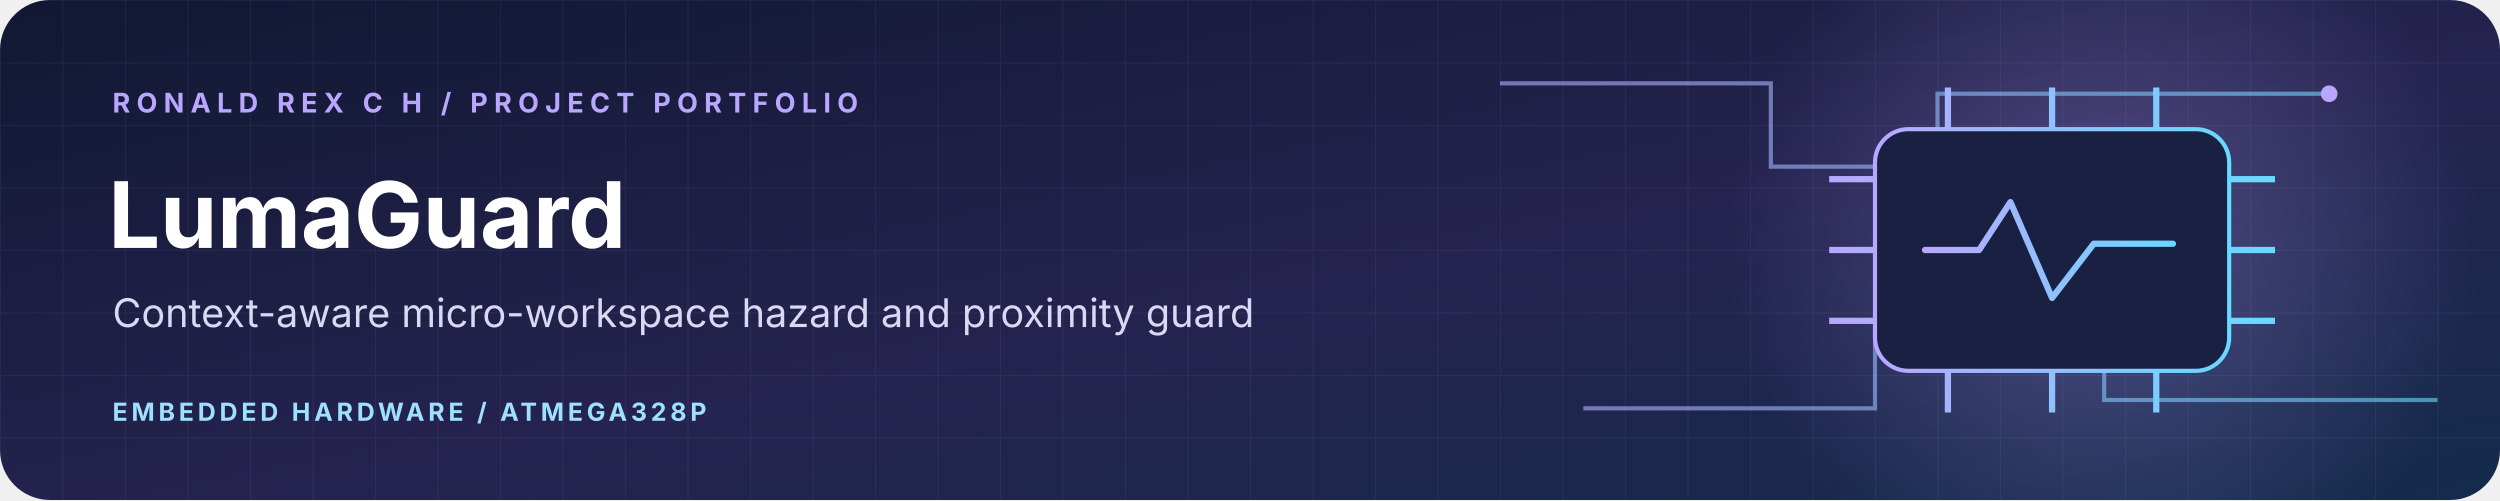
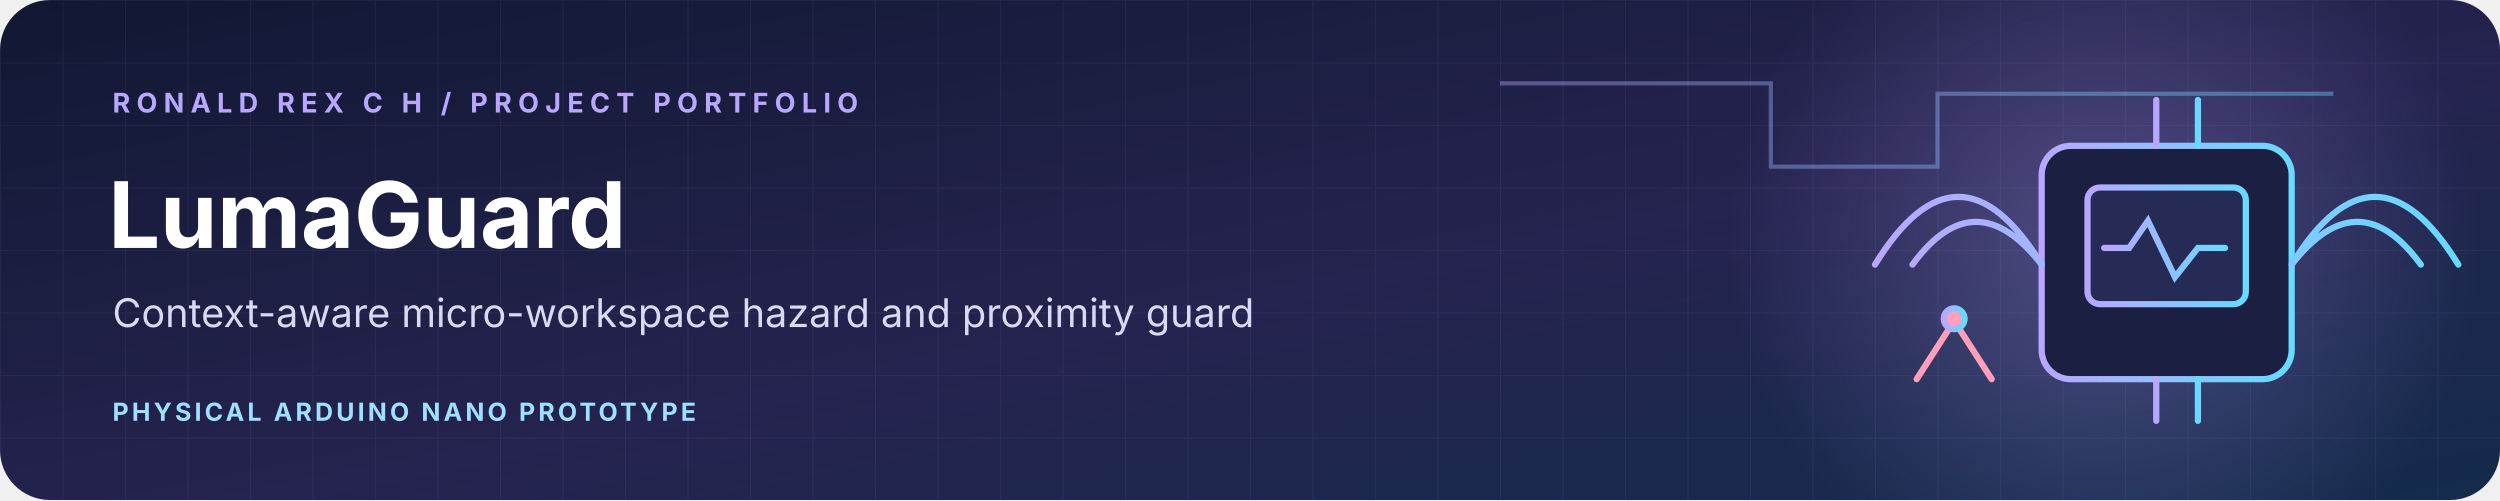
<svg xmlns="http://www.w3.org/2000/svg" width="1200" height="240" viewBox="0 0 1200 240" role="img" aria-label="LumaGuard — Context-aware micro-workspace hazard and proximity guard">
  <defs>
    <linearGradient id="bg" x1="0" y1="0" x2="1" y2="1">
      <stop stop-color="#111832" />
      <stop offset=".55" stop-color="#25234f" />
      <stop offset="1" stop-color="#132b4b" />
    </linearGradient>
    <linearGradient id="ac">
      <stop stop-color="#b9a7ff" />
      <stop offset="1" stop-color="#68d9ff" />
    </linearGradient>
    <radialGradient id="gl">
      <stop stop-color="#b9a7ff" stop-opacity=".3" />
      <stop offset="1" stop-color="#b9a7ff" stop-opacity="0" />
    </radialGradient>
    <pattern id="grid" width="30" height="30" patternUnits="userSpaceOnUse">
      <path d="M30 0H0V30" fill="none" stroke="#d0ccff" stroke-opacity=".06" />
    </pattern>
  </defs>
  <rect width="1200" height="240" rx="24" fill="url(#bg)" />
  <rect width="1200" height="240" rx="24" fill="url(#grid)" />
  <circle cx="1010" cy="118" r="180" fill="url(#gl)" />
-   <path d="M720 40H850V80H930V45H1120M760 196H900V160H1010V192H1170" fill="none" stroke="url(#ac)" stroke-width="2" stroke-opacity=".6" />
-   <g transform="translate(900 62)" fill="none" stroke="url(#ac)" stroke-width="3">
-     <rect x="0" y="0" width="170" height="116" rx="16" fill="#1a2041" stroke-width="2" />
-     <path d="M24 58h26l15-23 20 46 20-26h38" stroke-linecap="round" stroke-linejoin="round">
-       <animate attributeName="stroke-dasharray" values="0 180;180 0;0 180" dur="5s" repeatCount="indefinite" />
-     </path>
-     <path d="M-22 24H0M-22 58H0M-22 92H0M170 24h22M170 58h22M170 92h22M35 -20V0M85 -20V0M135 -20V0M35 116v20M85 116v20M135 116v20" />
+   <path d="M720 40H850V80H930V45H1120" fill="none" stroke="url(#ac)" stroke-width="2" stroke-opacity=".4" />
+   <g transform="translate(900 52)" fill="none" stroke="url(#ac)" stroke-width="3" stroke-linecap="round">
+     <rect x="80" y="18" width="120" height="112" rx="14" fill="#1b2043" />
+     <rect x="102" y="38" width="76" height="56" rx="6" fill="#262b56" />
+     <path d="M110 67h12l9-13 13 27 11-14h13" />
+     <path d="M0 75Q40 10 80 75M18 75Q48 34 80 75M200 75Q240 10 280 75M200 75Q232 34 262 75" />
+     <path d="M135 18V-4M155 18V-4M135 130v20M155 130v20" />
+     <path d="M20 130l18-28 18 28" stroke="#ff9fba" />
+     <circle cx="38" cy="101" r="5" fill="#ff9fba" />
  </g>
  <g font-family="Inter,Segoe UI,Arial,sans-serif">
-     <text x="54" y="54" fill="#b9a7ff" font-size="13" font-weight="700" letter-spacing="3">RONALD REX C H  /  PROJECT PORTFOLIO</text>
+     <text x="54" y="54" fill="#b9a7ff" font-size="13" font-weight="700" letter-spacing="3">RONALD REX C H / PROJECT PORTFOLIO</text>
    <text x="52" y="119" fill="#fff" font-size="44" font-weight="750">LumaGuard</text>
    <text x="54" y="157" fill="#d9d9f4" font-size="19">Context-aware micro-workspace hazard and proximity guard</text>
-     <text x="54" y="202" fill="#9fdfff" font-size="12" font-weight="700" letter-spacing="1.8">EMBEDDED HARDWARE  /  ATMEGA328P</text>
+     <text x="54" y="202" fill="#9fdfff" font-size="12" font-weight="700" letter-spacing="1.5">PHYSICAL ARDUINO NANO PROTOTYPE</text>
  </g>
-   <circle cx="1118" cy="45" r="4" fill="#b9a7ff">
-     <animate attributeName="opacity" values=".2;1;.2" dur="2.6s" repeatCount="indefinite" />
-   </circle>
</svg>
